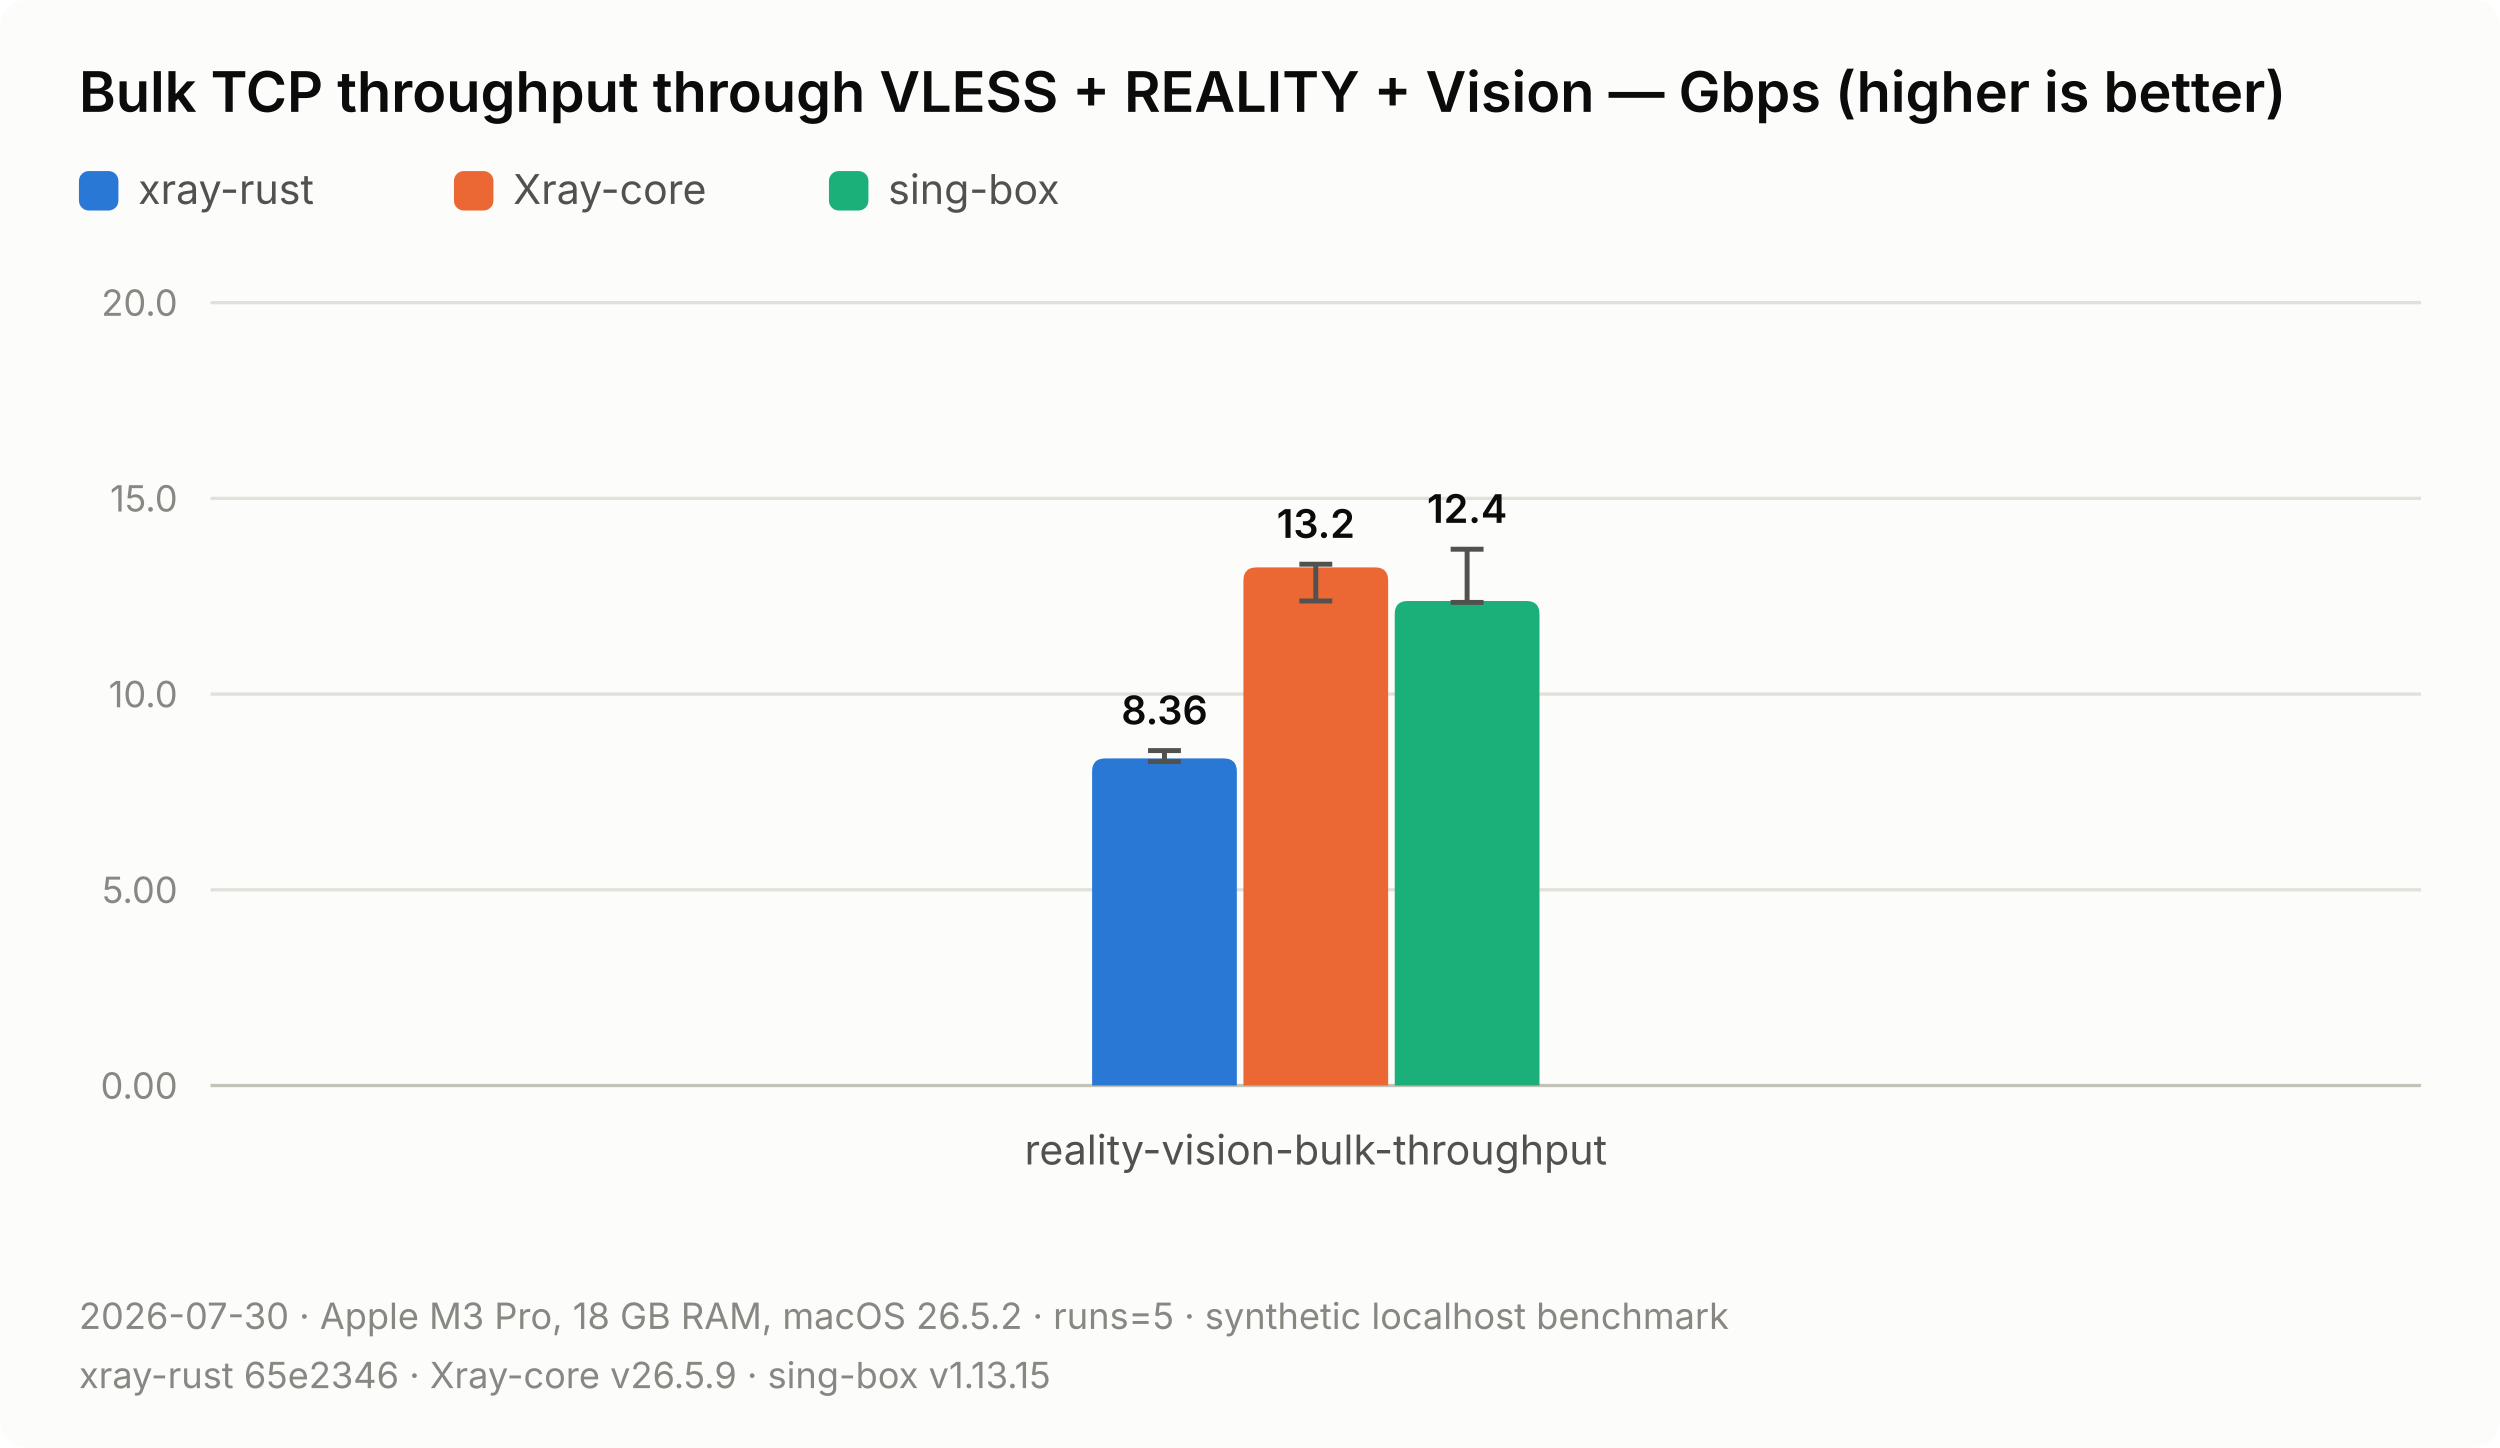
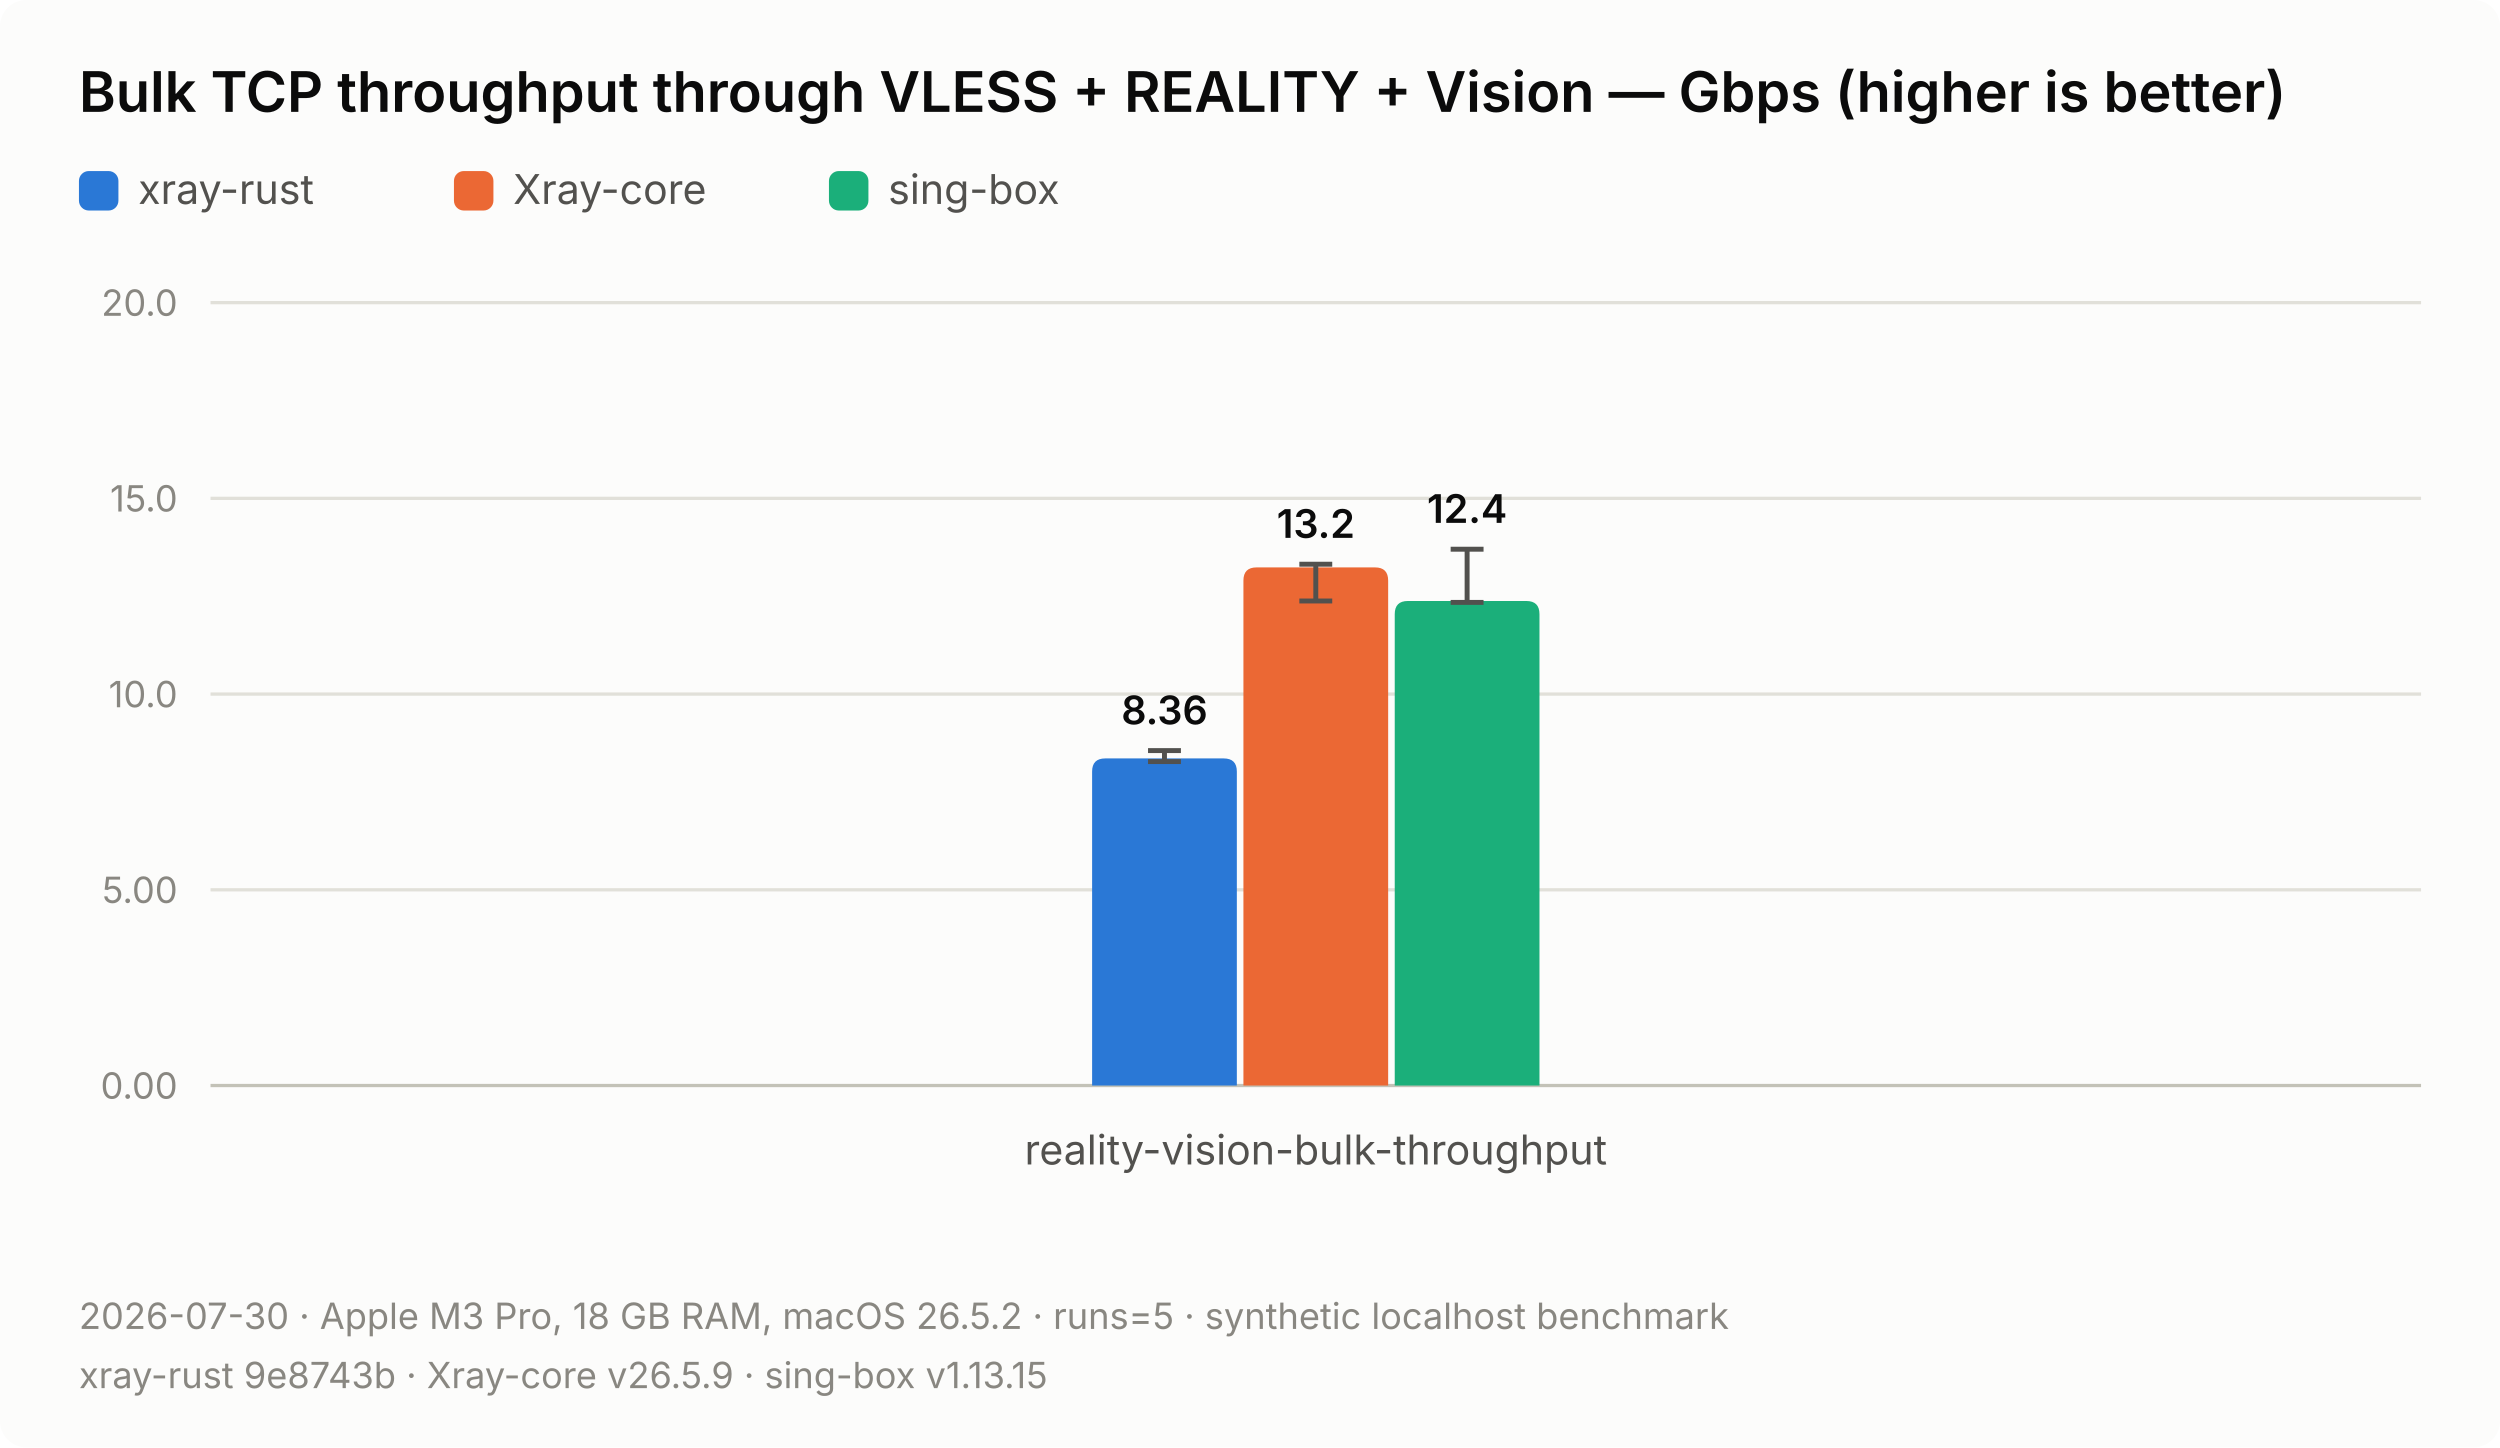
<svg xmlns="http://www.w3.org/2000/svg" width="760" height="440" viewBox="0 0 760 440" role="img" aria-label="Bulk TCP throughput through VLESS + REALITY + Vision — Gbps (higher is better)">
  <rect width="760" height="440" fill="#fcfcfb" rx="8" />
  <text x="24" y="34" font-family="system-ui, -apple-system, 'Segoe UI', sans-serif" font-size="17" font-weight="600" fill="#0b0b0b">Bulk TCP throughput through VLESS + REALITY + Vision — Gbps (higher is better)</text>
  <rect x="24.00" y="52" width="12" height="12" rx="3" fill="#2a78d6" />
  <text x="42.00" y="62" font-family="system-ui, -apple-system, 'Segoe UI', sans-serif" font-size="12.5" fill="#52514e">xray-rust</text>
  <rect x="138.00" y="52" width="12" height="12" rx="3" fill="#eb6834" />
  <text x="156.00" y="62" font-family="system-ui, -apple-system, 'Segoe UI', sans-serif" font-size="12.5" fill="#52514e">Xray-core</text>
  <rect x="252.00" y="52" width="12" height="12" rx="3" fill="#1baf7a" />
  <text x="270.00" y="62" font-family="system-ui, -apple-system, 'Segoe UI', sans-serif" font-size="12.5" fill="#52514e">sing-box</text>
  <text x="54" y="334.00" font-family="system-ui, -apple-system, 'Segoe UI', sans-serif" font-size="11" fill="#898781" text-anchor="end">0.00</text>
  <line x1="64" y1="270.50" x2="736" y2="270.50" stroke="#e1e0d9" stroke-width="1" />
  <text x="54" y="274.50" font-family="system-ui, -apple-system, 'Segoe UI', sans-serif" font-size="11" fill="#898781" text-anchor="end">5.00</text>
  <line x1="64" y1="211.00" x2="736" y2="211.00" stroke="#e1e0d9" stroke-width="1" />
  <text x="54" y="215.00" font-family="system-ui, -apple-system, 'Segoe UI', sans-serif" font-size="11" fill="#898781" text-anchor="end">10.0</text>
  <line x1="64" y1="151.50" x2="736" y2="151.50" stroke="#e1e0d9" stroke-width="1" />
  <text x="54" y="155.50" font-family="system-ui, -apple-system, 'Segoe UI', sans-serif" font-size="11" fill="#898781" text-anchor="end">15.0</text>
  <line x1="64" y1="92.00" x2="736" y2="92.00" stroke="#e1e0d9" stroke-width="1" />
  <text x="54" y="96.00" font-family="system-ui, -apple-system, 'Segoe UI', sans-serif" font-size="11" fill="#898781" text-anchor="end">20.0</text>
  <line x1="64" y1="330" x2="736" y2="330" stroke="#c3c2b7" stroke-width="1" />
  <path d="M 332.00 330.00 L 332.00 234.56 Q 332.00 230.56 336.00 230.56 L 372.00 230.56 Q 376.00 230.56 376.00 234.56 L 376.00 330.00 Z" fill="#2a78d6" />
  <line x1="354.00" y1="231.52" x2="354.00" y2="228.18" stroke="#52514e" stroke-width="1.5" />
  <line x1="349.00" y1="231.52" x2="359.00" y2="231.52" stroke="#52514e" stroke-width="1.5" />
  <line x1="349.00" y1="228.18" x2="359.00" y2="228.18" stroke="#52514e" stroke-width="1.5" />
  <text x="354.00" y="220.18" font-family="system-ui, -apple-system, 'Segoe UI', sans-serif" font-size="12" font-weight="600" fill="#0b0b0b" text-anchor="middle">8.36</text>
  <path d="M 378.00 330.00 L 378.00 176.49 Q 378.00 172.49 382.00 172.49 L 418.00 172.49 Q 422.00 172.49 422.00 176.49 L 422.00 330.00 Z" fill="#eb6834" />
  <line x1="400.00" y1="182.70" x2="400.00" y2="171.52" stroke="#52514e" stroke-width="1.5" />
  <line x1="395.00" y1="182.70" x2="405.00" y2="182.70" stroke="#52514e" stroke-width="1.5" />
  <line x1="395.00" y1="171.52" x2="405.00" y2="171.52" stroke="#52514e" stroke-width="1.5" />
  <text x="400.00" y="163.52" font-family="system-ui, -apple-system, 'Segoe UI', sans-serif" font-size="12" font-weight="600" fill="#0b0b0b" text-anchor="middle">13.2</text>
  <path d="M 424.00 330.00 L 424.00 186.70 Q 424.00 182.70 428.00 182.70 L 464.00 182.70 Q 468.00 182.70 468.00 186.70 L 468.00 330.00 Z" fill="#1baf7a" />
  <line x1="446.00" y1="183.13" x2="446.00" y2="166.96" stroke="#52514e" stroke-width="1.5" />
  <line x1="441.00" y1="183.13" x2="451.00" y2="183.13" stroke="#52514e" stroke-width="1.5" />
  <line x1="441.00" y1="166.96" x2="451.00" y2="166.96" stroke="#52514e" stroke-width="1.5" />
  <text x="446.00" y="158.96" font-family="system-ui, -apple-system, 'Segoe UI', sans-serif" font-size="12" font-weight="600" fill="#0b0b0b" text-anchor="middle">12.4</text>
  <text x="400.00" y="354" font-family="system-ui, -apple-system, 'Segoe UI', sans-serif" font-size="12.5" fill="#52514e" text-anchor="middle">reality-vision-bulk-throughput</text>
  <text x="24" y="404" font-family="system-ui, -apple-system, 'Segoe UI', sans-serif" font-size="11" fill="#898781">2026-07-30 · Apple M3 Pro, 18 GB RAM, macOS 26.5.2 · runs=5 · synthetic localhost benchmark</text>
-   <text x="24" y="422" font-family="system-ui, -apple-system, 'Segoe UI', sans-serif" font-size="11" fill="#898781">xray-rust 65e2346 · Xray-core v26.5.9 · sing-box v1.13.15</text>
+   <text x="24" y="422" font-family="system-ui, -apple-system, 'Segoe UI', sans-serif" font-size="11" fill="#898781">xray-rust 9e8743b · Xray-core v26.5.9 · sing-box v1.13.15</text>
</svg>
